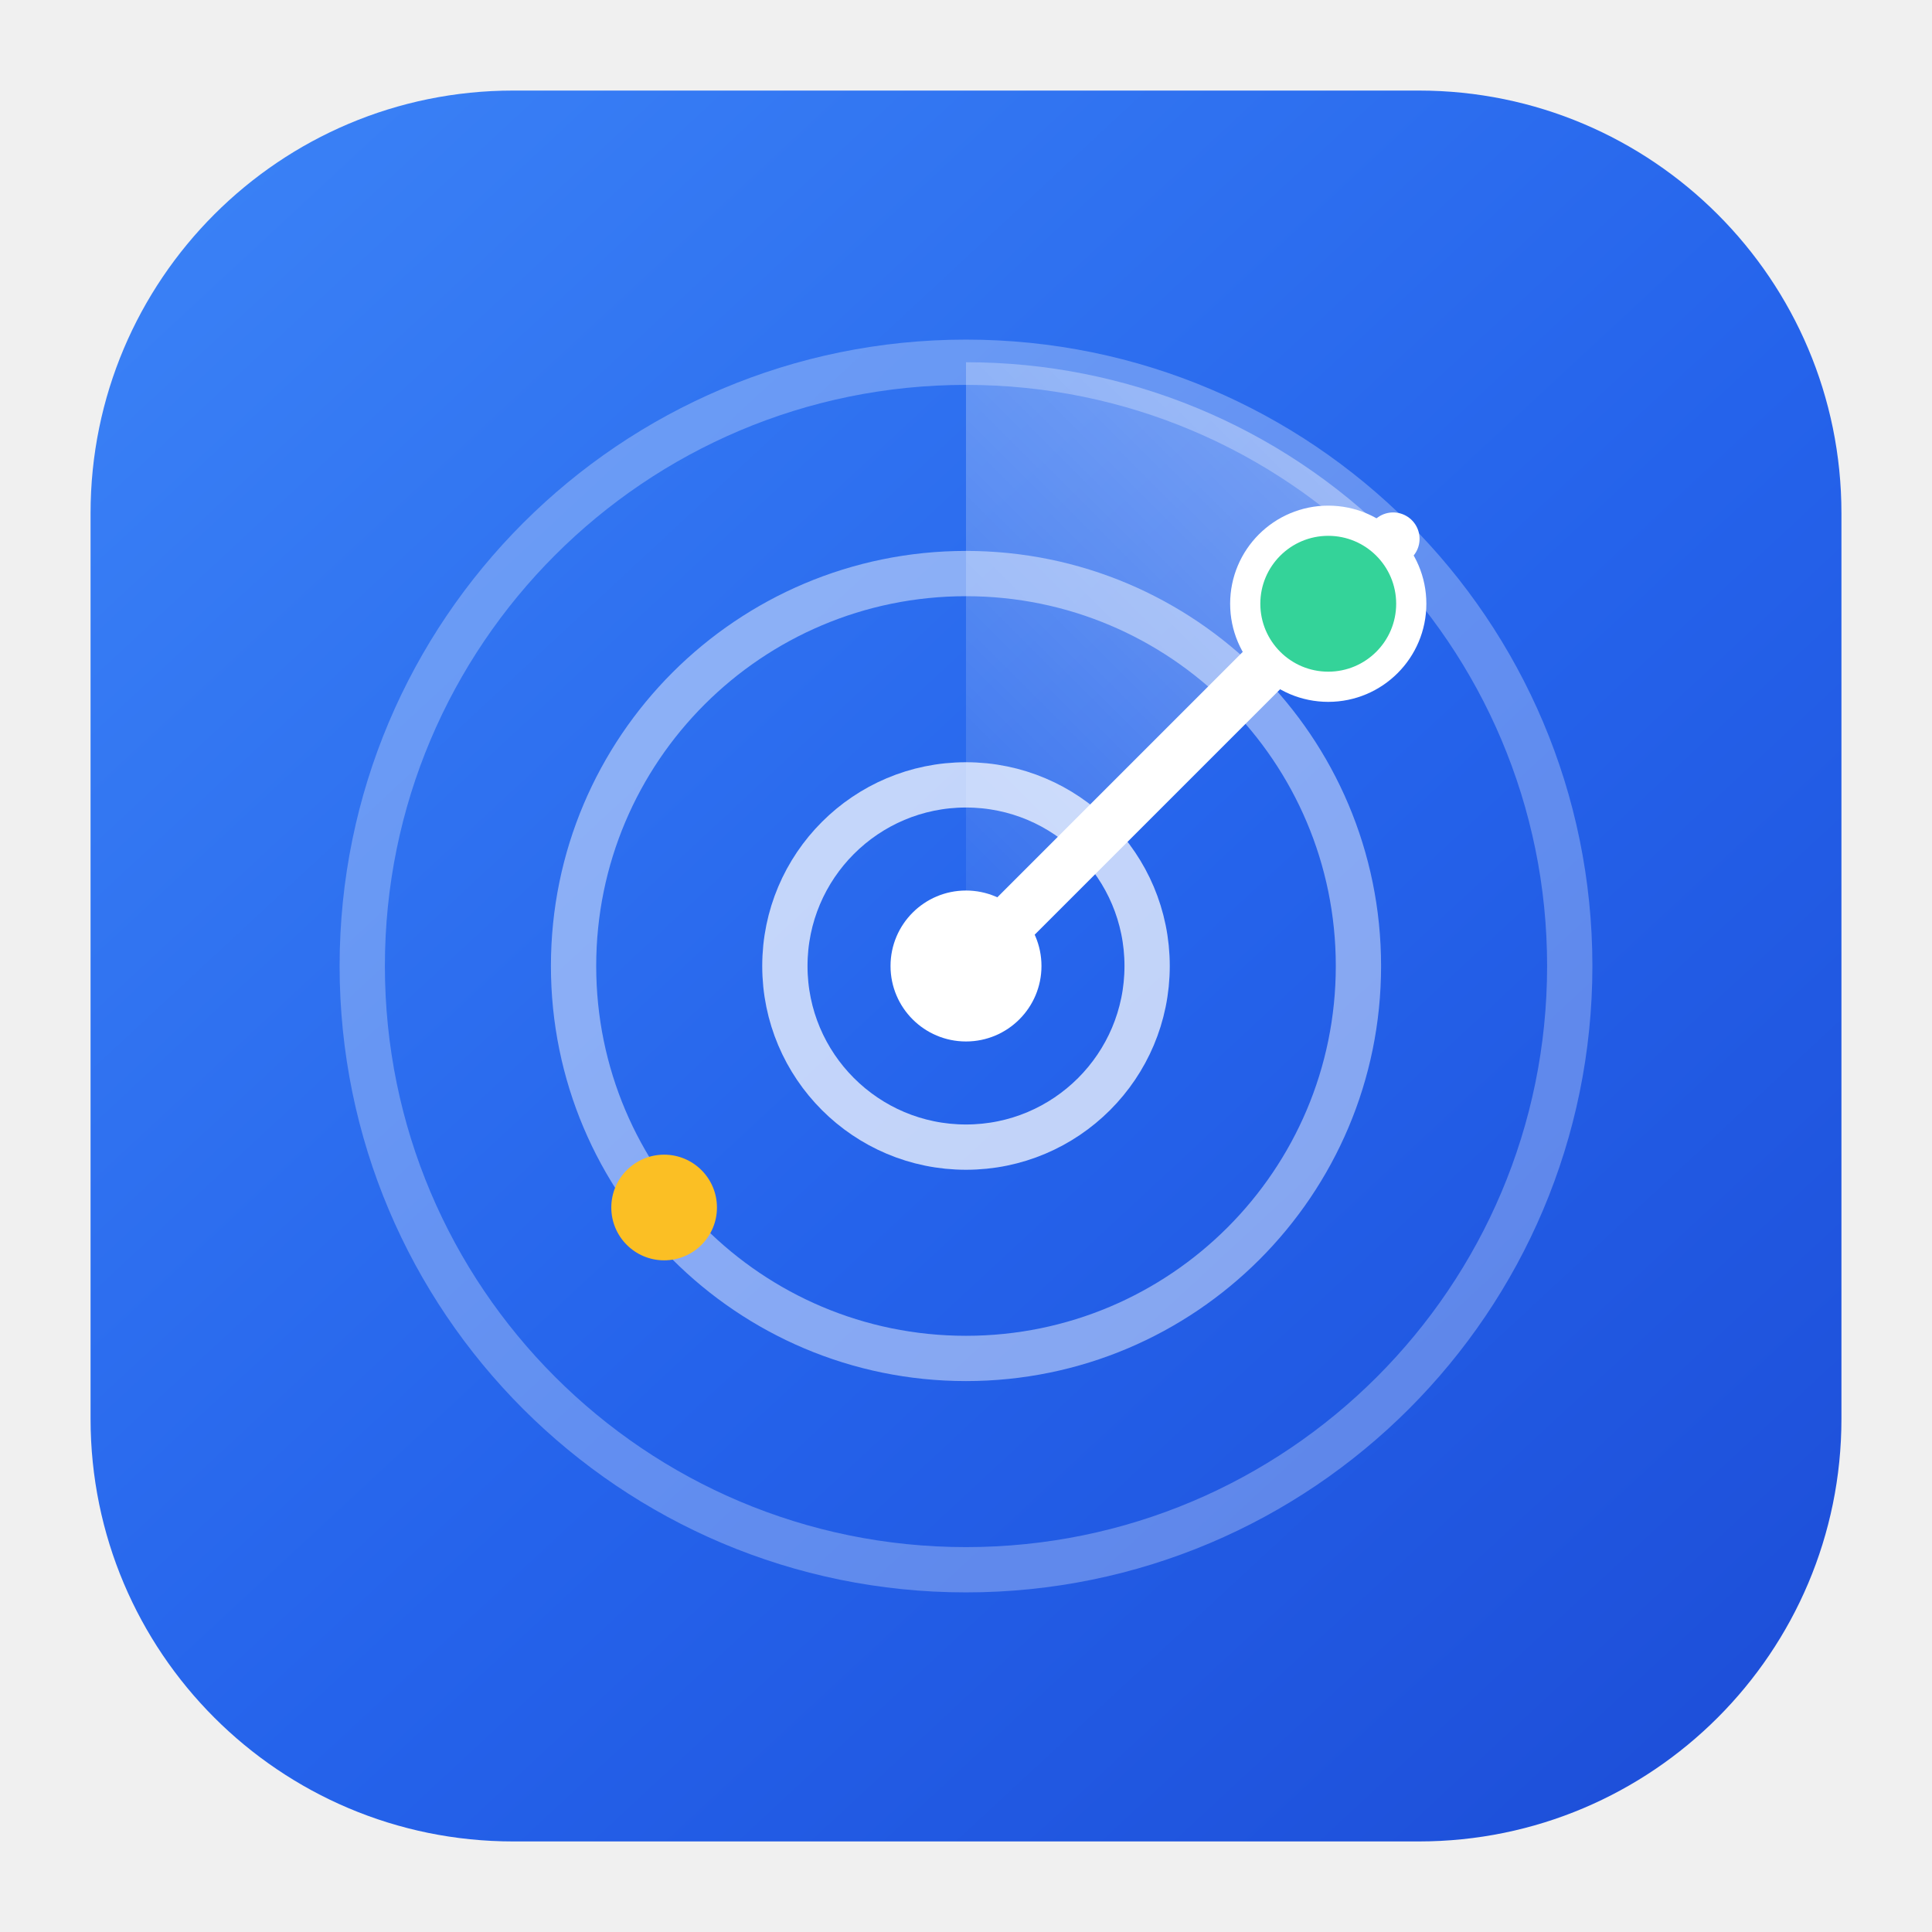
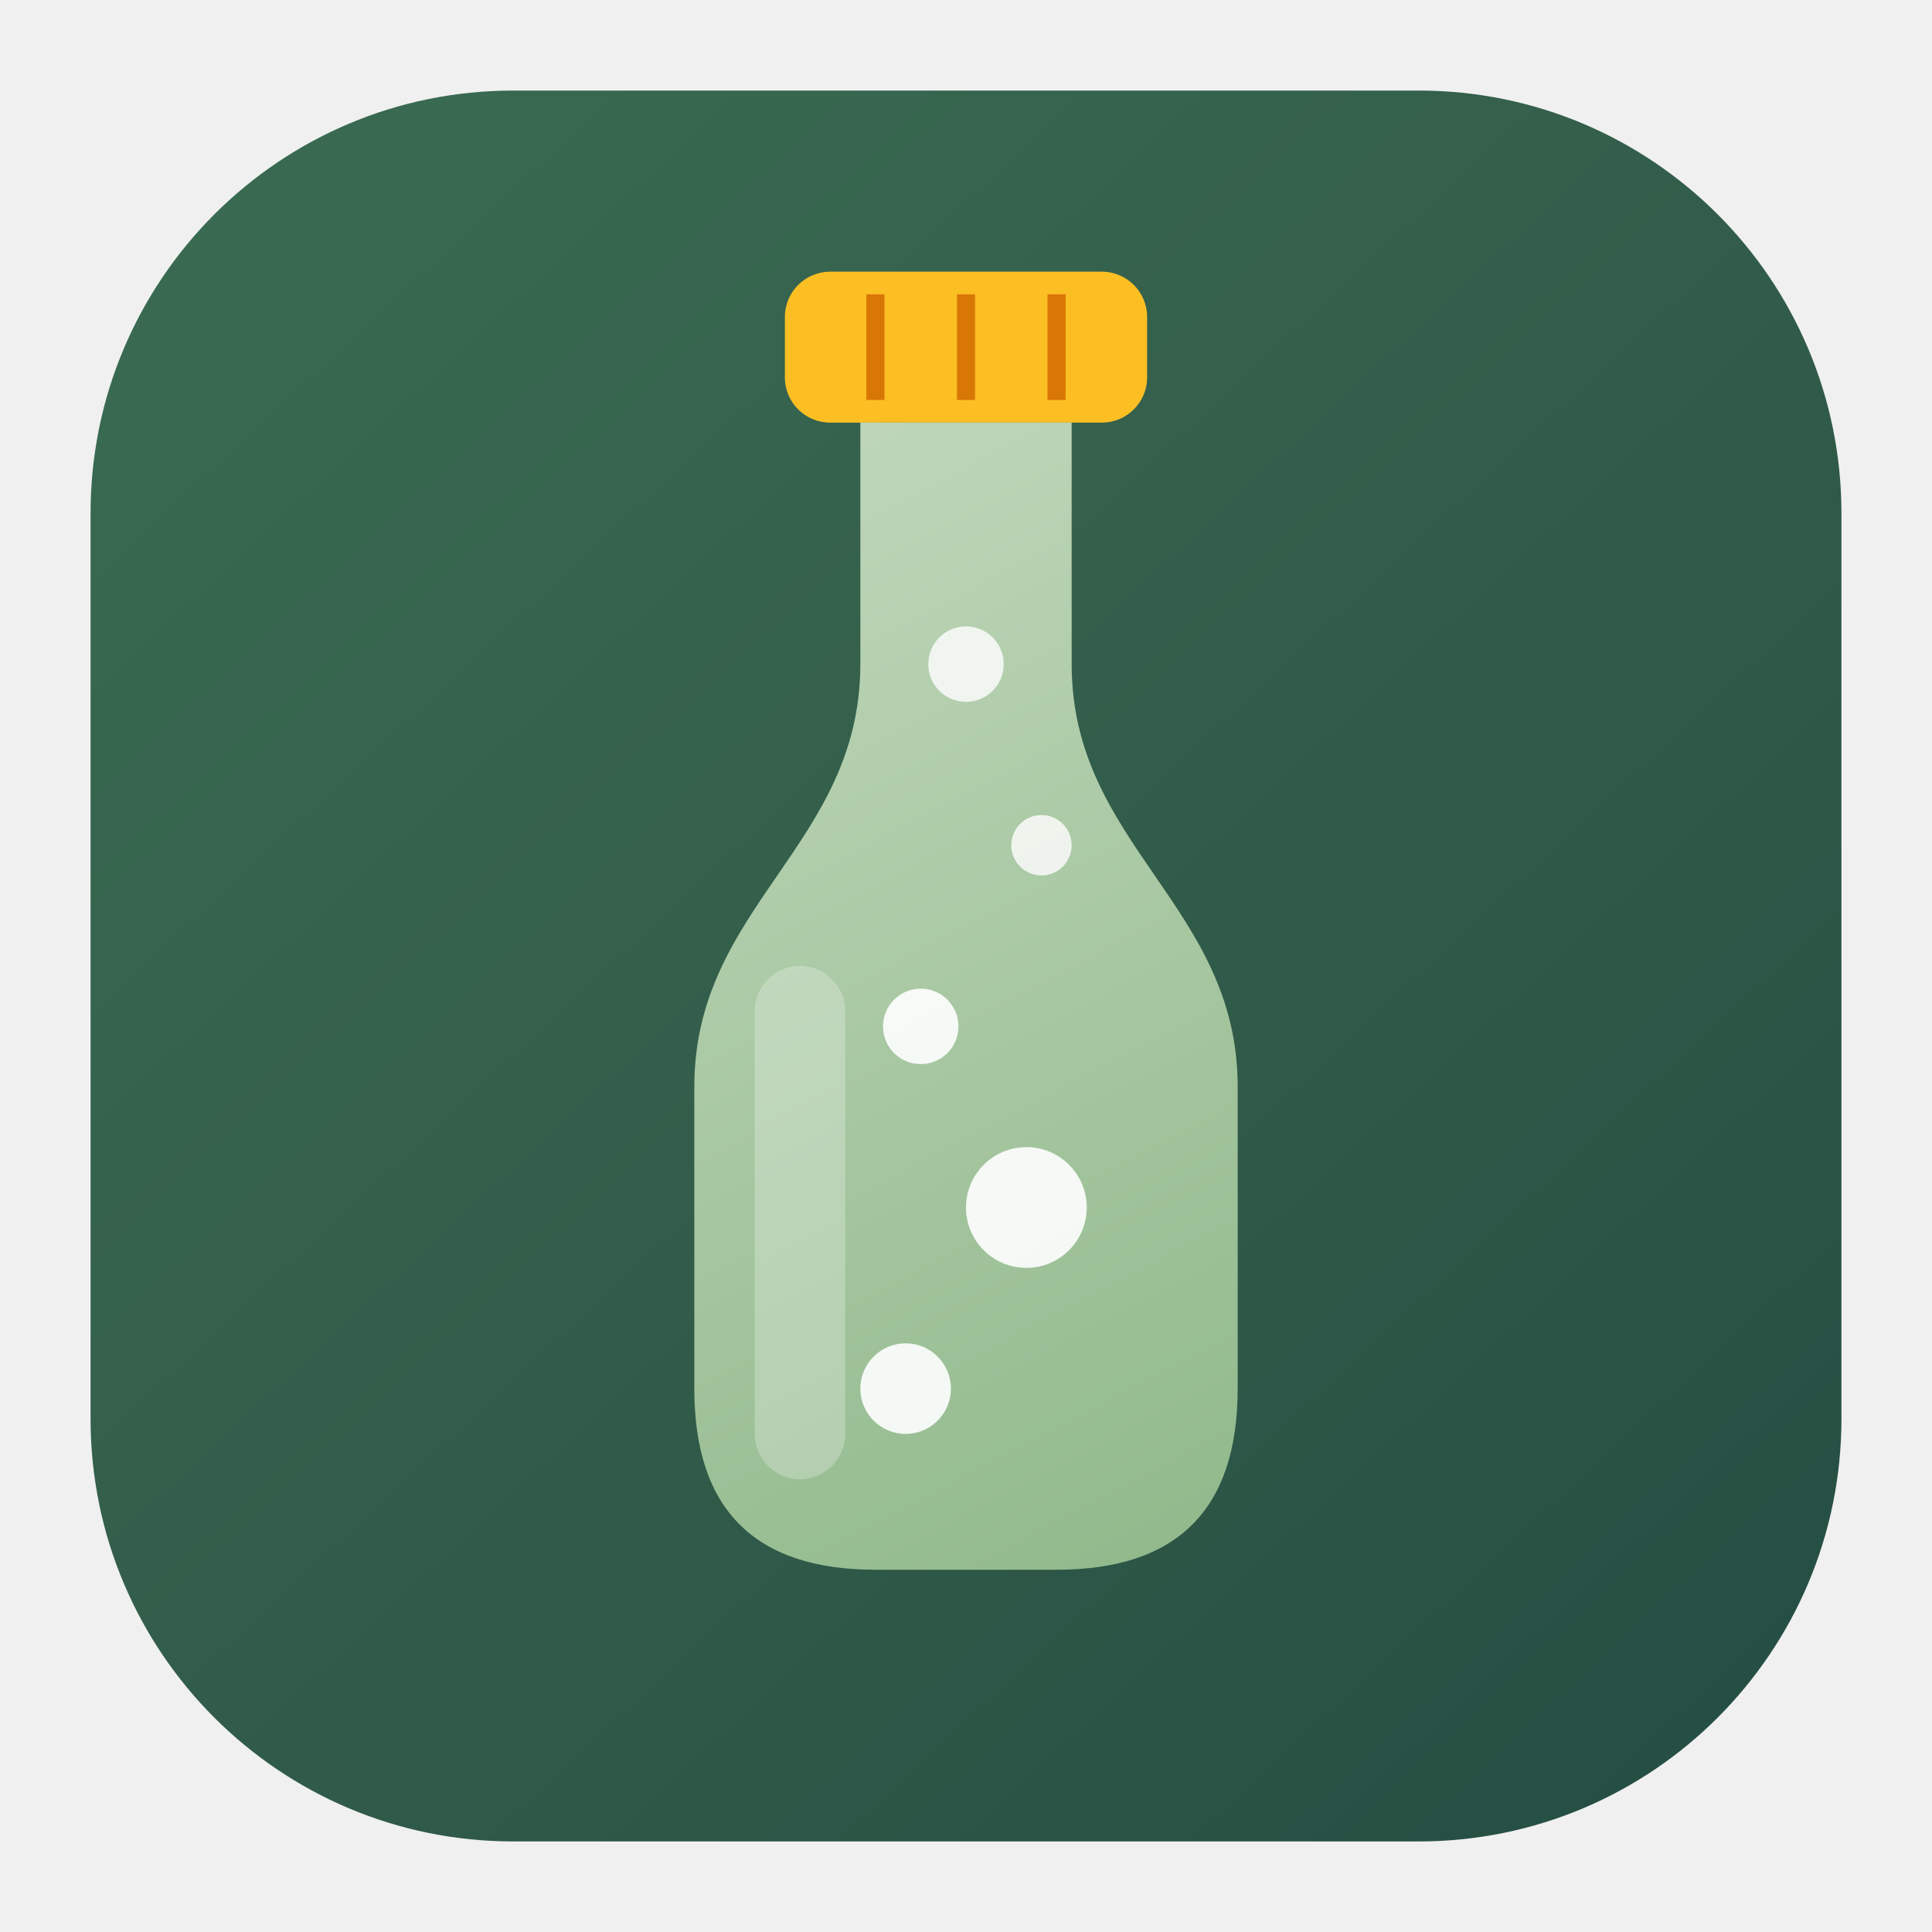
<svg xmlns="http://www.w3.org/2000/svg" viewBox="0 0 128 128" fill="none">
  <defs>
    <linearGradient id="bg" x1="12" y1="8" x2="116" y2="120" gradientUnits="userSpaceOnUse">
-       <stop offset="0%" stop-color="#3B82F6" />
-       <stop offset="55%" stop-color="#2563EB" />
-       <stop offset="100%" stop-color="#1D4ED8" />
+       <stop offset="0%" stop-color="#3a6b52" />
+       <stop offset="55%" stop-color="#315b49" />
+       <stop offset="100%" stop-color="#254e43" />
    </linearGradient>
-     <linearGradient id="sweep" x1="64" y1="64" x2="104" y2="24" gradientUnits="userSpaceOnUse">
-       <stop offset="0%" stop-color="#FFFFFF" stop-opacity="0.05" />
-       <stop offset="100%" stop-color="#FFFFFF" stop-opacity="0.48" />
+     <linearGradient id="glass" x1="44" y1="28" x2="84" y2="104" gradientUnits="userSpaceOnUse">
+       <stop offset="0%" stop-color="#c2d8bc" />
+       <stop offset="100%" stop-color="#8fb88a" />
    </linearGradient>
  </defs>
  <rect x="6" y="6" width="116" height="116" rx="28" fill="url(#bg)" />
-   <circle cx="64" cy="64" r="40" stroke="#FFFFFF" stroke-opacity="0.28" stroke-width="3" />
-   <circle cx="64" cy="64" r="26" stroke="#FFFFFF" stroke-opacity="0.45" stroke-width="3" />
-   <circle cx="64" cy="64" r="12" stroke="#FFFFFF" stroke-opacity="0.72" stroke-width="3" />
-   <path d="M64 64 L64 24 A40 40 0 0 1 92.3 35.7 Z" fill="url(#sweep)" />
-   <line x1="64" y1="64" x2="92.3" y2="35.7" stroke="#FFFFFF" stroke-width="3.5" stroke-linecap="round" />
-   <circle cx="64" cy="64" r="5" fill="#FFFFFF" />
-   <circle cx="88" cy="40" r="5.5" fill="#34D399" stroke="#FFFFFF" stroke-width="2" />
-   <circle cx="44" cy="80" r="3.5" fill="#FBBF24" />
+   <rect x="52" y="18" width="24" height="10" rx="3" fill="#FBBF24" />
+   <line x1="58" y1="19.5" x2="58" y2="26.5" stroke="#d97706" stroke-width="1.2" />
+   <line x1="64" y1="19.5" x2="64" y2="26.5" stroke="#d97706" stroke-width="1.2" />
+   <line x1="70" y1="19.5" x2="70" y2="26.5" stroke="#d97706" stroke-width="1.2" />
+   <path d="M57 28 L57 44 C57 56 46 60 46 72 L46 92 Q46 104 58 104 L70 104 Q82 104 82 92 L82 72 C82 60 71 56 71 44 L71 28 Z" fill="url(#glass)" />
+   <rect x="50" y="64" width="6" height="34" rx="3" fill="#FFFFFF" fill-opacity="0.25" />
+   <circle cx="60" cy="92" r="3" fill="#FFFFFF" fill-opacity="0.9" />
+   <circle cx="68" cy="80" r="4" fill="#FFFFFF" fill-opacity="0.9" />
+   <circle cx="61" cy="68" r="2.5" fill="#FFFFFF" fill-opacity="0.9" />
+   <circle cx="69" cy="56" r="2" fill="#FFFFFF" fill-opacity="0.8" />
+   <circle cx="64" cy="44" r="2.5" fill="#FFFFFF" fill-opacity="0.8" />
</svg>
